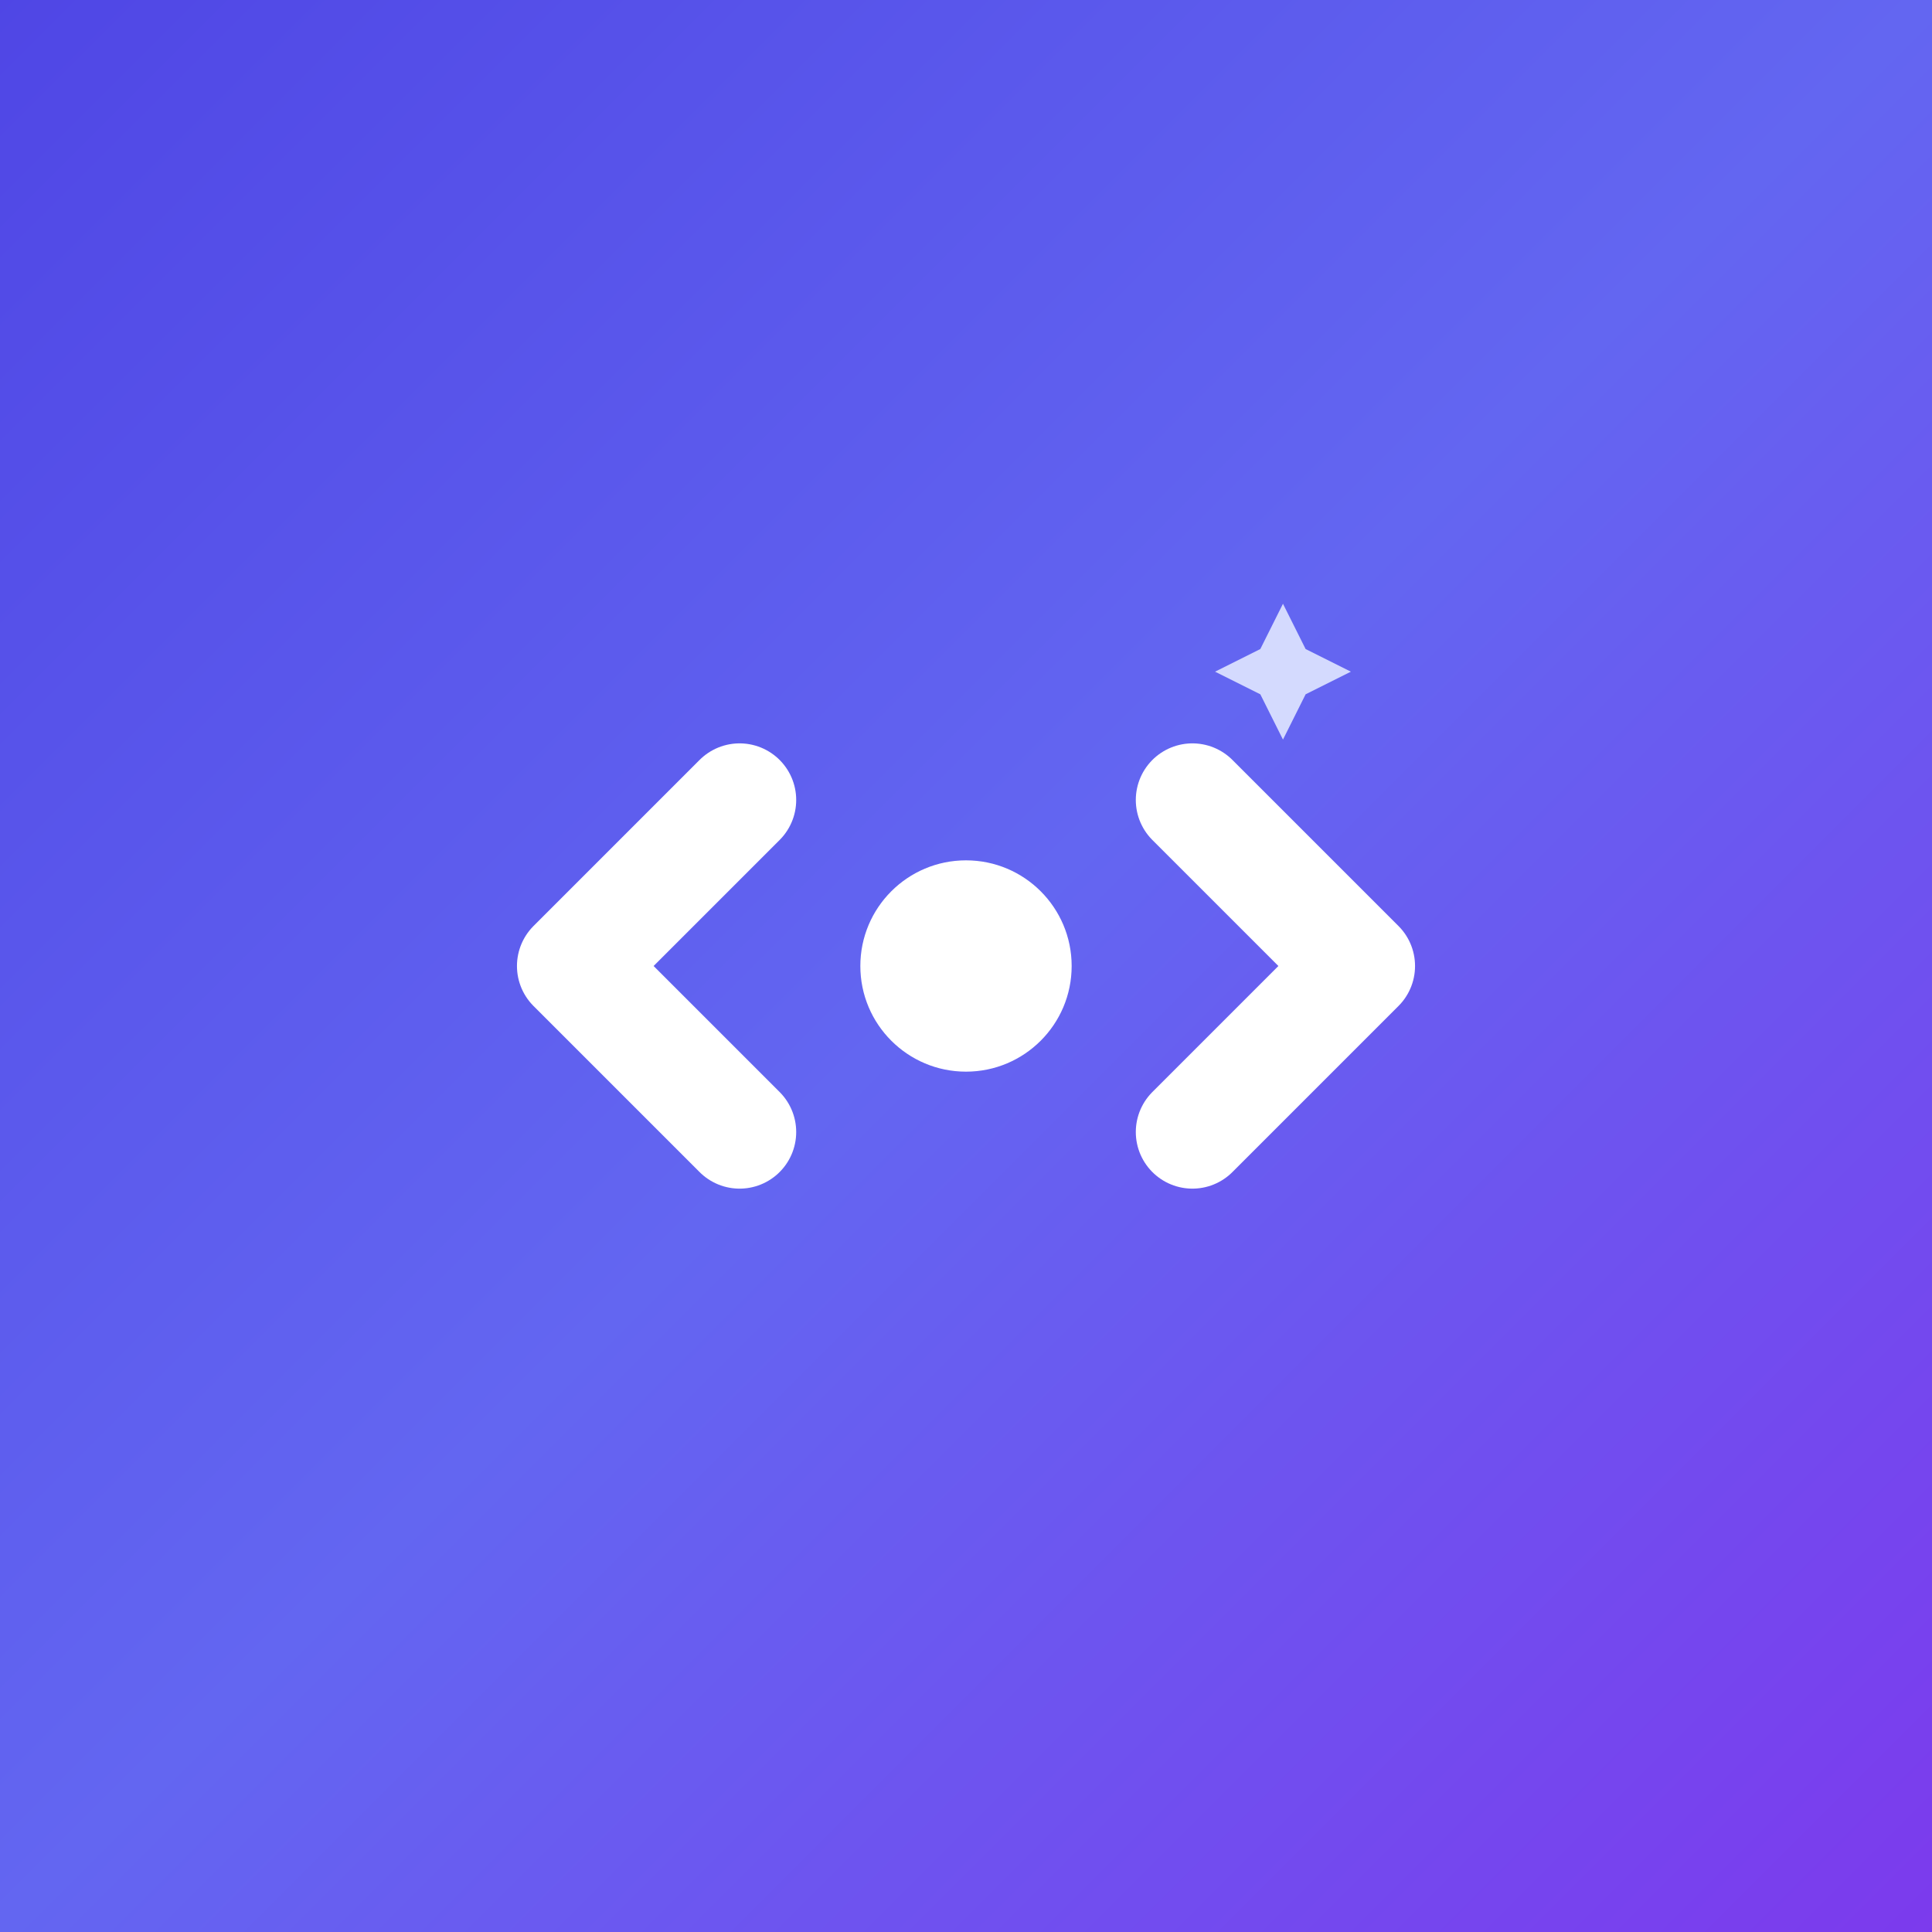
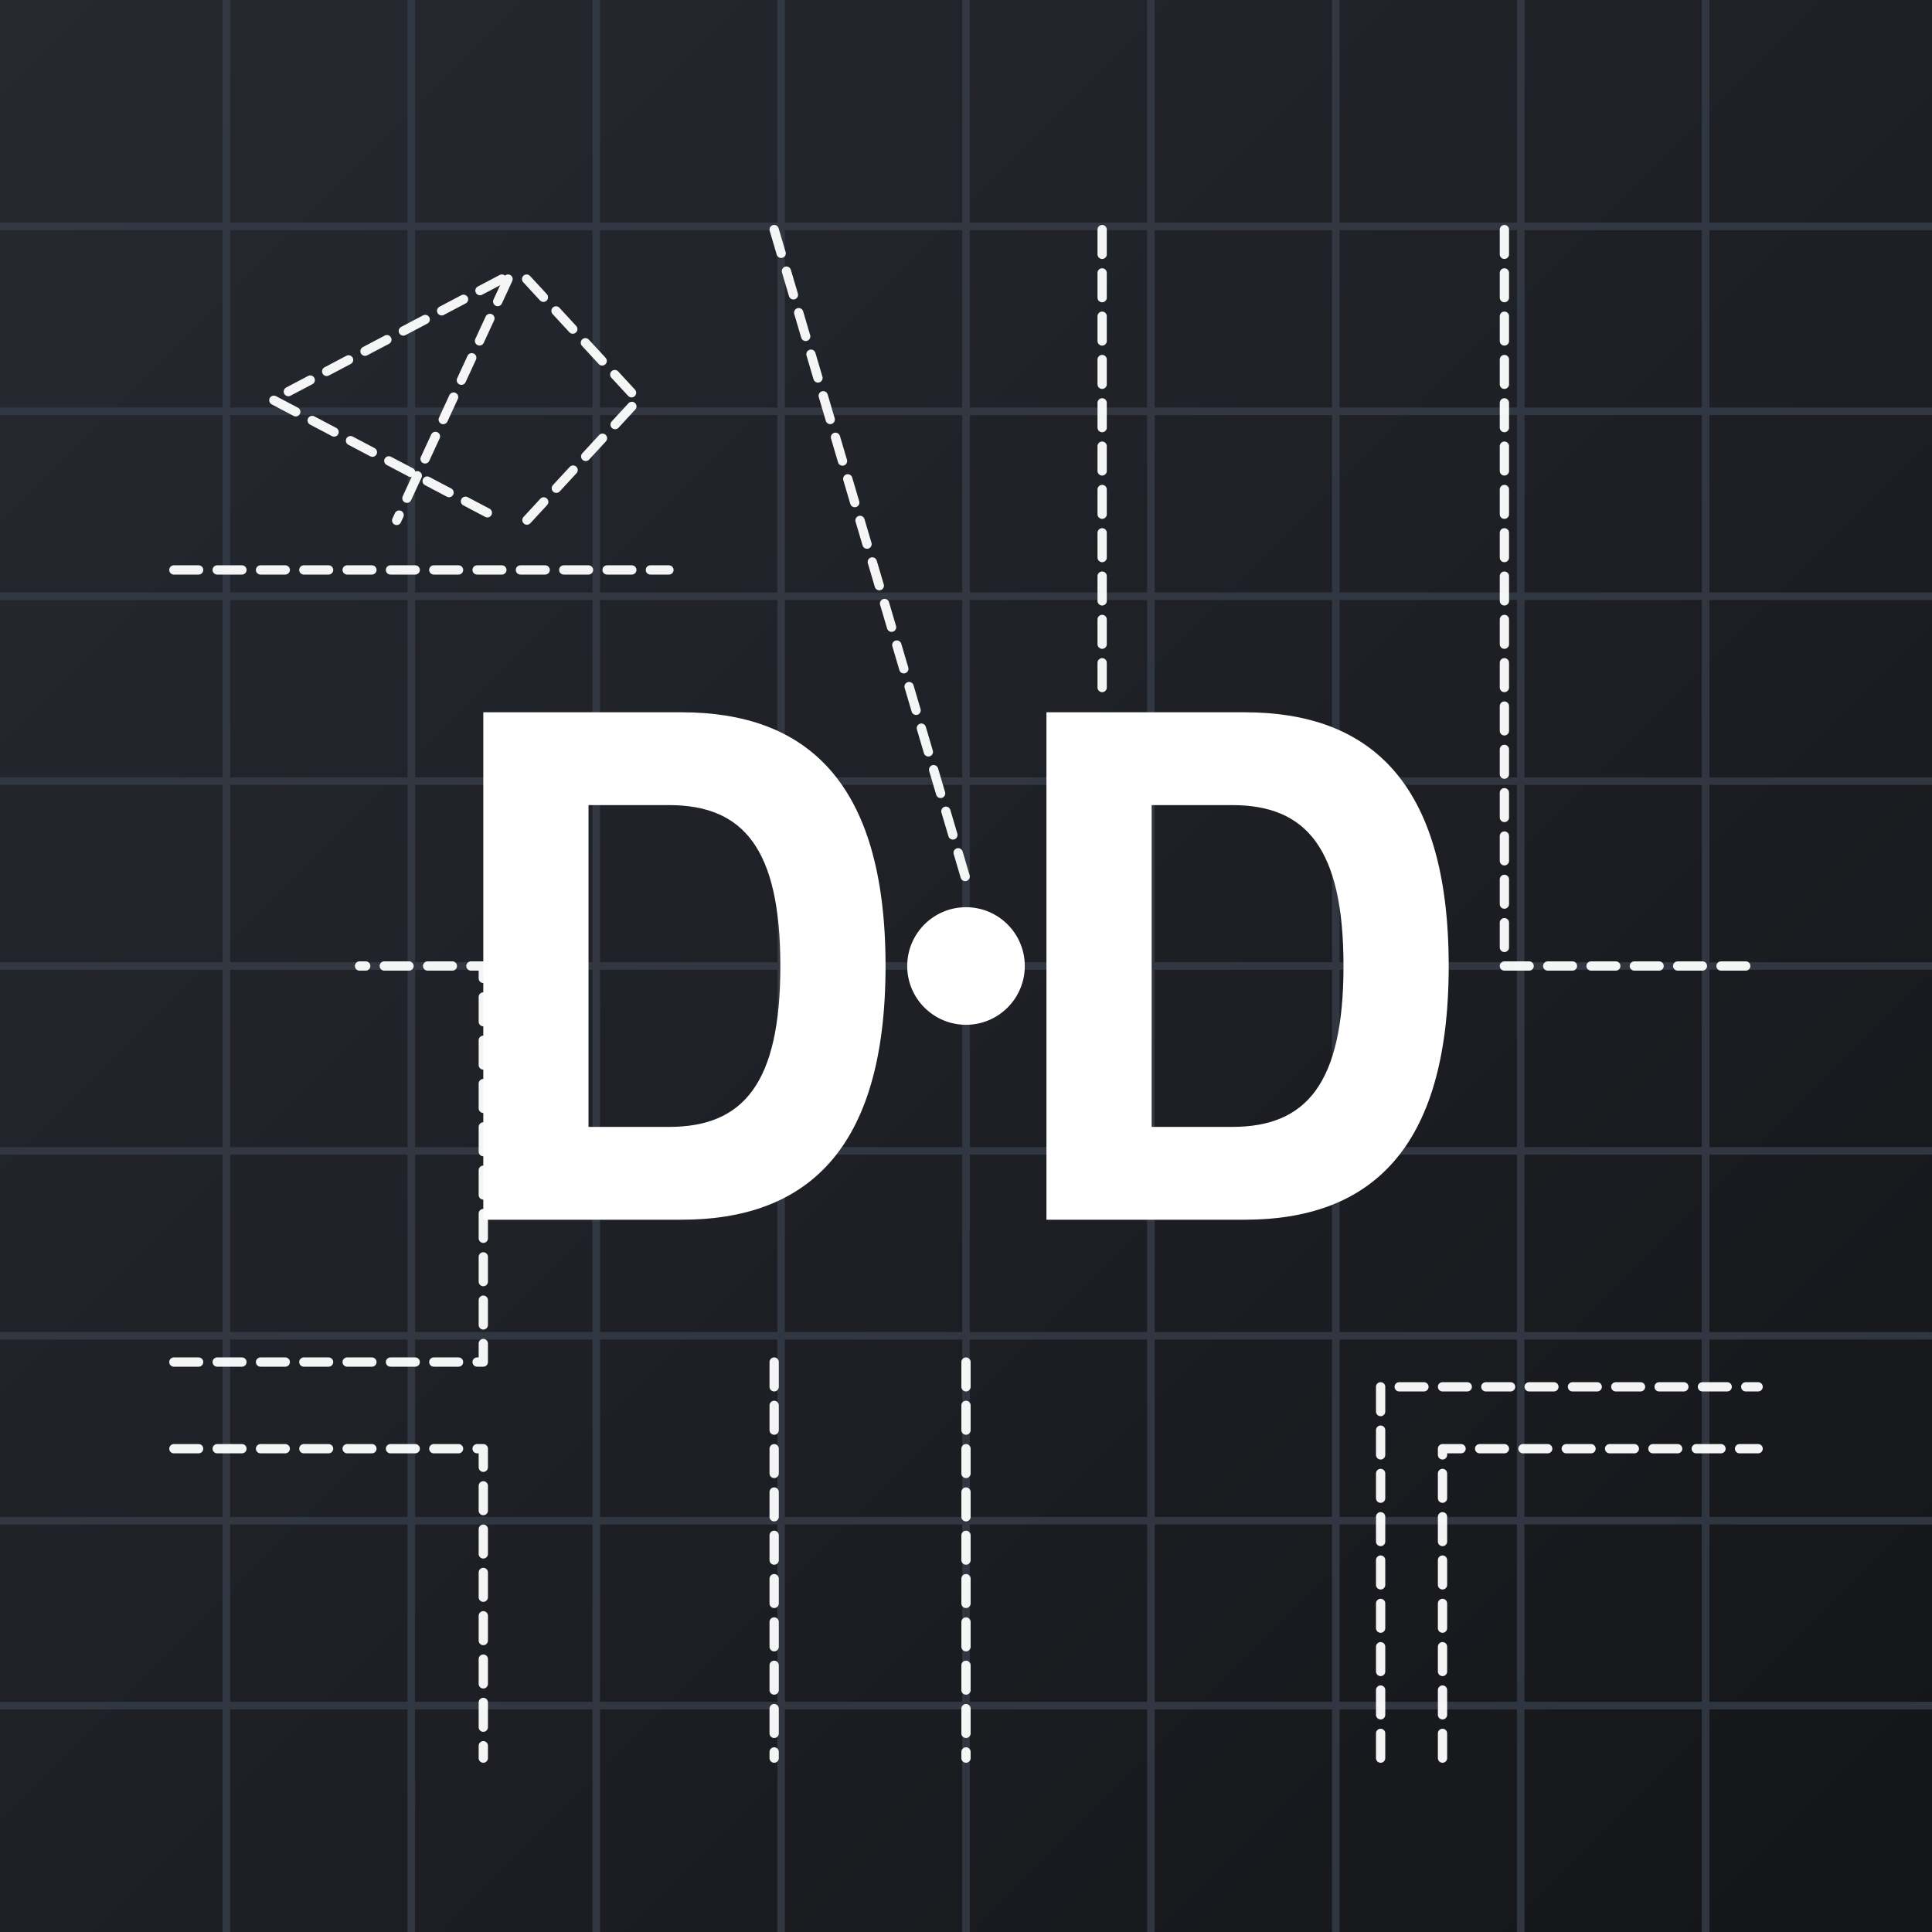
<svg xmlns="http://www.w3.org/2000/svg" viewBox="0 0 512 512" width="512" height="512">
  <defs>
-     <linearGradient id="pwa-maskable-grad" x1="0%" y1="0%" x2="100%" y2="100%">
-       <stop offset="0%" stop-color="#4f46e5" />
-       <stop offset="50%" stop-color="#6366f1" />
-       <stop offset="100%" stop-color="#7c3aed" />
+     <linearGradient id="pwa-maskable-bg" x1="0%" y1="0%" x2="100%" y2="100%">
+       <stop offset="0%" stop-color="#262930" />
+       <stop offset="50%" stop-color="#1e2026" />
+       <stop offset="100%" stop-color="#141518" />
    </linearGradient>
  </defs>
-   <rect width="512" height="512" fill="url(#pwa-maskable-grad)" />
-   <g transform="translate(0, 0)">
-     <path d="M196 212L152 256L196 300" stroke="#ffffff" stroke-width="30" stroke-linecap="round" stroke-linejoin="round" fill="none" />
-     <path d="M316 212L360 256L316 300" stroke="#ffffff" stroke-width="30" stroke-linecap="round" stroke-linejoin="round" fill="none" />
-     <circle cx="256" cy="256" r="28" fill="#ffffff" />
-     <path d="M340 160L346 172L358 178L346 184L340 196L334 184L322 178L334 172Z" fill="#e0e7ff" opacity="0.9" />
+   <rect width="512" height="512" fill="url(#pwa-maskable-bg)" />
+   <g stroke="#353b47" stroke-width="2" opacity="0.85">
+     <line x1="60" y1="0" x2="60" y2="512" />
+     <line x1="109" y1="0" x2="109" y2="512" />
+     <line x1="158" y1="0" x2="158" y2="512" />
+     <line x1="207" y1="0" x2="207" y2="512" />
+     <line x1="256" y1="0" x2="256" y2="512" />
+     <line x1="305" y1="0" x2="305" y2="512" />
+     <line x1="354" y1="0" x2="354" y2="512" />
+     <line x1="403" y1="0" x2="403" y2="512" />
+     <line x1="452" y1="0" x2="452" y2="512" />
+     <line x1="0" y1="60" x2="512" y2="60" />
+     <line x1="0" y1="109" x2="512" y2="109" />
+     <line x1="0" y1="158" x2="512" y2="158" />
+     <line x1="0" y1="207" x2="512" y2="207" />
+     <line x1="0" y1="256" x2="512" y2="256" />
+     <line x1="0" y1="305" x2="512" y2="305" />
+     <line x1="0" y1="354" x2="512" y2="354" />
+     <line x1="0" y1="403" x2="512" y2="403" />
+     <line x1="0" y1="452" x2="512" y2="452" />
+   </g>
+   <g transform="translate(256, 256) scale(0.82) translate(-256, -256)">
+     <g stroke="#ffffff" stroke-width="3" stroke-linecap="round" stroke-linejoin="round" stroke-dasharray="8 6" opacity="0.95" fill="none">
+       <polyline points="106,34 32,73 106,112" />
+       <line x1="108" y1="34" x2="72" y2="112" />
+       <polyline points="114,34 150,73 114,112" />
+       <line x1="0" y1="128" x2="160" y2="128" />
+       <line x1="194" y1="18" x2="256" y2="228" />
+       <line x1="300" y1="18" x2="300" y2="170" />
+       <polyline points="430,18 430,256 512,256" />
+       <polyline points="0,384 100,384 100,256 60,256" />
+       <polyline points="0,412 100,412 100,512" />
+       <line x1="194" y1="384" x2="194" y2="512" />
+       <line x1="256" y1="384" x2="256" y2="512" />
+       <polyline points="390,512 390,392 512,392" />
+       <polyline points="410,512 410,412 512,412" />
+     </g>
+     <g fill="#ffffff">
+       <path fill-rule="evenodd" d="M 100 174 H 164 C 204 174 230 196 230 256 C 230 316 204 338 164 338 H 100 V 174 Z M 134 204 V 308 H 160 C 184 308 196 294 196 256 C 196 218 184 204 160 204 H 134 Z" />
+       <circle cx="256" cy="256" r="19" />
+       <path fill-rule="evenodd" d="M 282 174 H 346 C 386 174 412 196 412 256 C 412 316 386 338 346 338 H 282 V 174 Z M 316 204 V 308 H 342 C 366 308 378 294 378 256 C 378 218 366 204 342 204 H 316 Z" />
+     </g>
  </g>
</svg>
